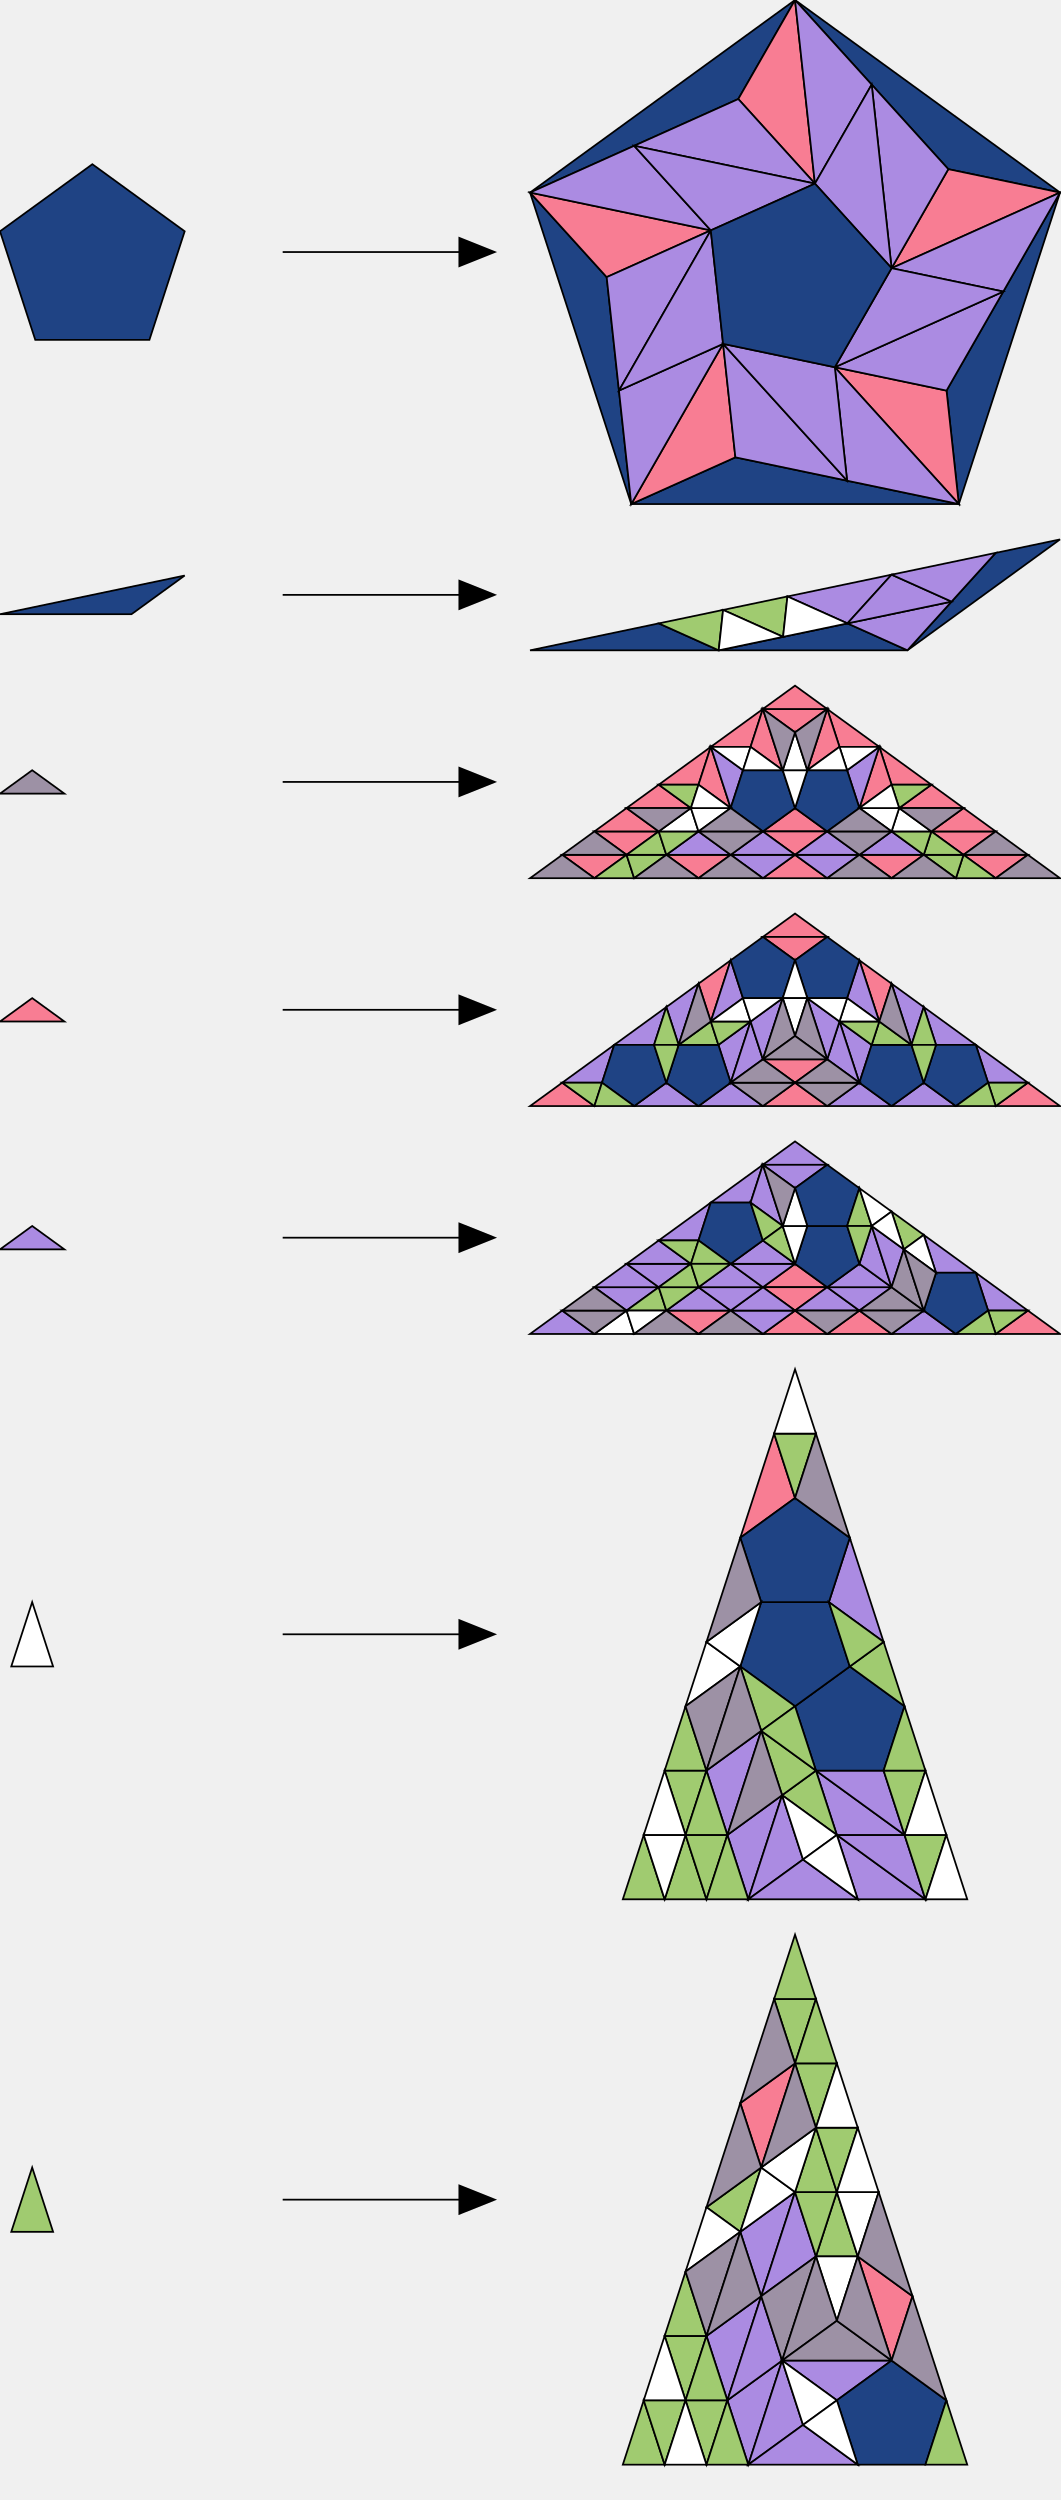
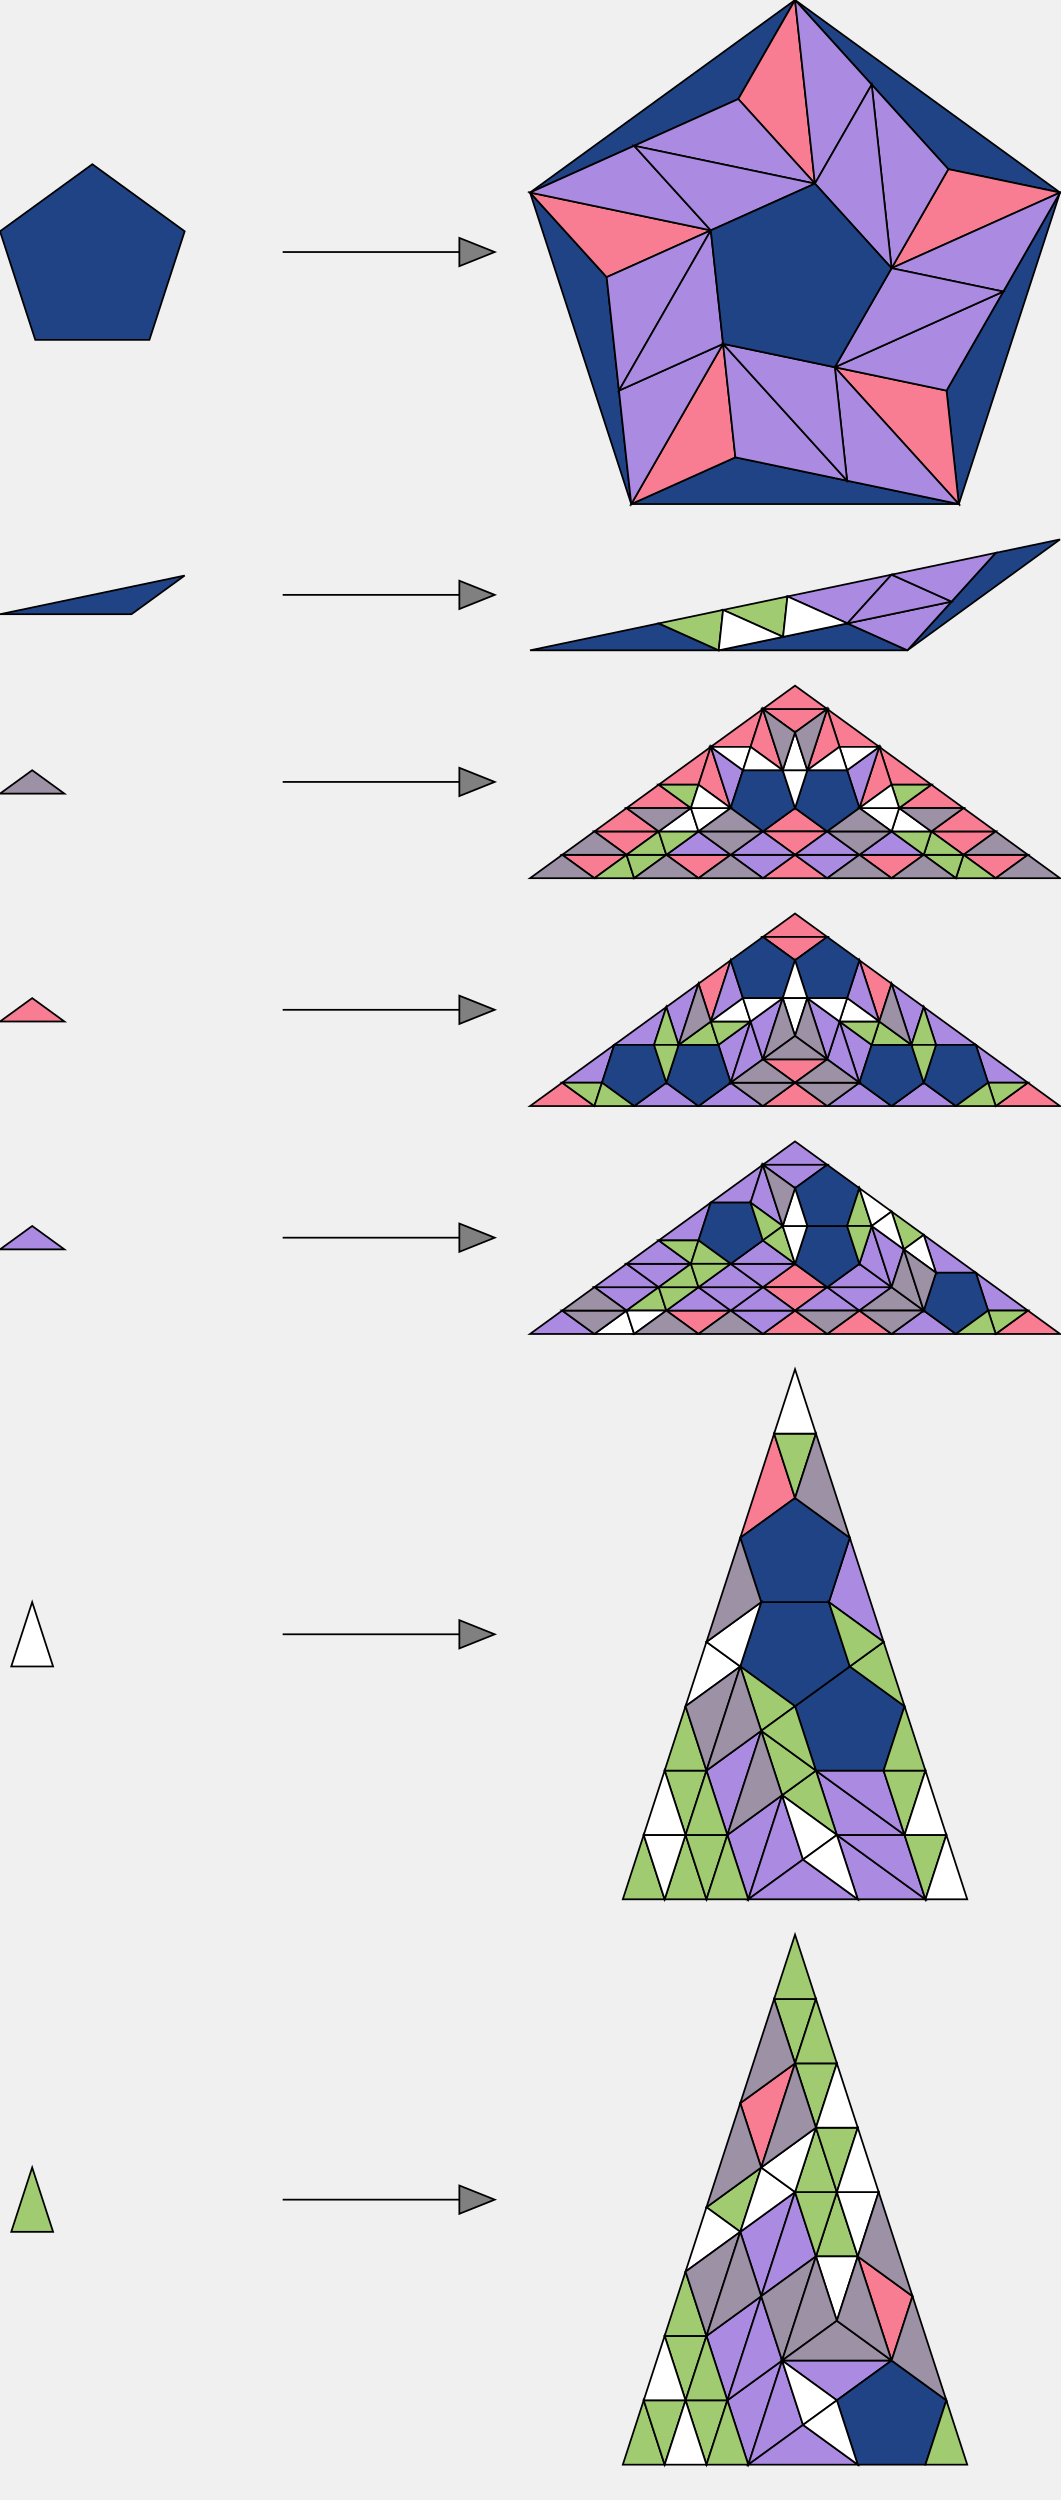
<svg xmlns="http://www.w3.org/2000/svg" baseProfile="full" height="707.518" version="1.1" width="300">
  <defs>
    <style type="text/css">
* {
  stroke: black;
  stroke-width: 0.5px;
}
#T1 {
  fill: #1f4384;
}
#T2 {
  fill: #1f4384;
}
#T3 {
  fill: #9d91a5;
}
#T4 {
  fill: #f87d93;
}
#T5 {
  fill: #ab8be2;
}
#T6 {
  fill: #ffffff;
}
#T7 {
  fill: #a0cb70;
}
</style>
  </defs>
-   <polyline points="80,71.329 130,71.329" stroke="black" stroke-width="2" />
-   <polygon fill="black" points="130,71.329 130,75.329 140,71.329 130,67.329" />
-   <polyline points="80,168.352 130,168.352" stroke="black" stroke-width="2" />
-   <polygon fill="black" points="130,168.352 130,172.352 140,168.352 130,164.352" />
-   <polyline points="80,221.291 130,221.291" stroke="black" stroke-width="2" />
-   <polygon fill="black" points="130,221.291 130,225.291 140,221.291 130,217.291" />
-   <polyline points="80,285.782 130,285.782" stroke="black" stroke-width="2" />
-   <polygon fill="black" points="130,285.782 130,289.782 140,285.782 130,281.782" />
-   <polyline points="80,350.273 130,350.273" stroke="black" stroke-width="2" />
-   <polygon fill="black" points="130,350.273 130,354.273 140,350.273 130,346.273" />
-   <polyline points="80,462.518 130,462.518" stroke="black" stroke-width="2" />
-   <polygon fill="black" points="130,462.518 130,466.518 140,462.518 130,458.518" />
-   <polyline points="80,622.518 130,622.518" stroke="black" stroke-width="2" />
-   <polygon fill="black" points="130,622.518 130,626.518 140,622.518 130,618.518" />
+   <polyline points="80,71.329 130,71.329" stroke="grey" stroke-width="2" />
+   <polygon fill="grey" points="130,71.329 130,75.329 140,71.329 130,67.329" stroke-width="0" />
+   <polyline points="80,168.352 130,168.352" stroke="grey" stroke-width="2" />
+   <polygon fill="grey" points="130,168.352 130,172.352 140,168.352 130,164.352" stroke-width="0" />
+   <polyline points="80,221.291 130,221.291" stroke="grey" stroke-width="2" />
+   <polygon fill="grey" points="130,221.291 130,225.291 140,221.291 130,217.291" stroke-width="0" />
+   <polyline points="80,285.782 130,285.782" stroke="grey" stroke-width="2" />
+   <polygon fill="grey" points="130,285.782 130,289.782 140,285.782 130,281.782" stroke-width="0" />
+   <polyline points="80,350.273 130,350.273" stroke="grey" stroke-width="2" />
+   <polygon fill="grey" points="130,350.273 130,354.273 140,350.273 130,346.273" stroke-width="0" />
+   <polyline points="80,462.518 130,462.518" stroke="grey" stroke-width="2" />
+   <polygon fill="grey" points="130,462.518 130,466.518 140,462.518 130,458.518" stroke-width="0" />
+   <polyline points="80,622.518 130,622.518" stroke="grey" stroke-width="2" />
+   <polygon fill="grey" points="130,622.518 130,626.518 140,622.518 130,618.518" stroke-width="0" />
  <g id="T2">
    <polygon points="178.647,142.658 171.691,78.428 150,54.491" />
    <polygon points="150.0,54.491 208.937,28.026 225.0,7.105427357601002e-15" />
    <polygon points="225,-1.4210854715202004e-14 268.382,47.875 300.0,54.491" />
    <polygon points="300.0,54.491 267.874,110.543 271.353,142.658" />
    <polygon points="271.353,142.658 208.116,129.426 178.647,142.658" />
    <polygon points="150.0,184.046 186.425,176.424 203.399,184.046" />
    <polygon points="203.399,184.046 239.825,176.424 256.799,184.046" />
    <polygon points="256.799,184.046 281.787,156.469 300.0,152.658" />
    <polygon points="0.0,173.821 37.214,173.821 52.267,162.884" />
  </g>
  <g id="T4">
    <polygon points="178.647,142.658 208.116,129.426 204.638,97.311" />
    <polygon points="150.0,54.491 171.691,78.428 201.159,65.196" />
    <polygon points="225,-1.4210854715202004e-14 208.937,28.026 230.628,51.964" />
    <polygon points="300.0,54.491 268.382,47.875 252.319,75.901" />
    <polygon points="271.353,142.658 267.874,110.543 236.256,103.927" />
    <polygon points="159.106,241.92 168.213,248.537 177.319,241.92" />
    <polygon points="188.575,241.92 197.681,248.537 206.787,241.92" />
    <polygon points="168.213,235.304 177.319,241.92 186.425,235.304" />
    <polygon points="168.213,235.304 177.319,228.688 186.425,235.304" />
    <polygon points="177.319,228.688 186.425,222.072 195.531,228.688" />
    <polygon points="186.425,222.072 197.681,222.072 201.159,211.367" />
    <polygon points="201.159,211.367 197.681,222.072 206.787,228.688" />
    <polygon points="201.159,211.367 212.415,211.367 215.894,200.662" />
    <polygon points="215.894,200.662 212.415,211.367 221.522,217.983" />
    <polygon points="290.894,241.92 281.787,248.537 272.681,241.92" />
    <polygon points="261.425,241.92 252.319,248.537 243.213,241.92" />
    <polygon points="281.787,235.304 272.681,241.92 263.575,235.304" />
    <polygon points="281.787,235.304 272.681,228.688 263.575,235.304" />
    <polygon points="272.681,228.688 263.575,222.072 254.469,228.688" />
    <polygon points="263.575,222.072 252.319,222.072 248.841,211.367" />
    <polygon points="248.841,211.367 252.319,222.072 243.213,228.688" />
    <polygon points="248.841,211.367 237.585,211.367 234.106,200.662" />
    <polygon points="234.106,200.662 237.585,211.367 228.478,217.983" />
    <polygon points="215.894,248.537 225.0,241.92 234.106,248.537" />
    <polygon points="215.894,235.304 225.0,228.688 234.106,235.304" />
    <polygon points="234.106,235.304 225.0,241.92 215.894,235.304" />
    <polygon points="234.106,200.662 225,207.278 215.894,200.662" />
    <polygon points="215.894,200.662 225.0,194.046 234.106,200.662" />
    <polygon points="150.0,313.027 159.106,306.411 168.213,313.027" />
    <polygon points="201.159,289.09 197.681,278.385 206.787,271.769" />
    <polygon points="300.0,313.027 290.894,306.411 281.787,313.027" />
    <polygon points="248.841,289.09 252.319,278.385 243.213,271.769" />
    <polygon points="215.894,313.027 225.0,306.411 234.106,313.027" />
    <polygon points="215.894,299.795 225.0,306.411 234.106,299.795" />
    <polygon points="215.894,265.153 225,258.537 234.106,265.153" />
    <polygon points="215.894,265.153 225,271.769 234.106,265.153" />
    <polygon points="0.0,289.09 9.106,282.474 18.213,289.09" />
    <polygon points="188.575,370.902 197.681,377.518 206.787,370.902" />
    <polygon points="215.894,377.518 225.0,370.902 234.106,377.518" />
    <polygon points="215.894,364.286 225.0,357.67 234.106,364.286" />
    <polygon points="234.106,364.286 225.0,370.902 215.894,364.286" />
    <polygon points="234.106,377.518 243.213,370.902 252.319,377.518" />
    <polygon points="281.787,377.518 290.894,370.902 300,377.518" />
    <polygon points="209.507,435.199 225.0,423.943 219.082,405.731" />
    <polygon points="252.328,668.049 258.245,649.837 242.753,638.581" />
    <polygon points="215.425,613.412 209.507,595.199 225,583.943" />
  </g>
  <g id="T5">
    <polygon points="178.647,142.658 175.169,110.543 204.638,97.311" />
    <polygon points="175.169,110.543 171.691,78.428 201.159,65.196" />
    <polygon points="175.169,110.543 204.638,97.311 201.159,65.196" />
    <polygon points="150.0,54.491 179.469,41.258 201.159,65.196" />
    <polygon points="179.469,41.258 208.937,28.026 230.628,51.964" />
    <polygon points="179.469,41.258 201.159,65.196 230.628,51.964" />
    <polygon points="225,-1.4210854715202004e-14 246.691,23.937 230.628,51.964" />
    <polygon points="246.691,23.937 268.382,47.875 252.319,75.901" />
    <polygon points="246.691,23.937 230.628,51.964 252.319,75.901" />
    <polygon points="300.0,54.491 283.937,82.517 252.319,75.901" />
    <polygon points="283.937,82.517 267.874,110.543 236.256,103.927" />
    <polygon points="283.937,82.517 252.319,75.901 236.256,103.927" />
    <polygon points="271.353,142.658 239.734,136.042 236.256,103.927" />
    <polygon points="239.734,136.042 208.116,129.426 204.638,97.311" />
    <polygon points="239.734,136.042 236.256,103.927 204.638,97.311" />
    <polygon points="222.85,168.802 239.825,176.424 252.319,162.636" />
    <polygon points="239.825,176.424 256.799,184.046 269.293,170.258" />
    <polygon points="239.825,176.424 252.319,162.636 269.293,170.258" />
    <polygon points="252.319,162.636 269.293,170.258 281.787,156.469" />
    <polygon points="206.787,241.92 215.894,248.537 225.0,241.92" />
    <polygon points="188.575,241.92 197.681,235.304 206.787,241.92" />
    <polygon points="206.787,241.92 215.894,235.304 225.0,241.92" />
    <polygon points="201.159,211.367 210.266,217.983 206.787,228.688" />
    <polygon points="243.213,241.92 234.106,248.537 225.0,241.92" />
    <polygon points="261.425,241.92 252.319,235.304 243.213,241.92" />
    <polygon points="243.213,241.92 234.106,235.304 225.0,241.92" />
    <polygon points="248.841,211.367 239.734,217.983 243.213,228.688" />
    <polygon points="159.106,306.411 170.362,306.411 173.841,295.706" />
    <polygon points="173.841,295.706 185.097,295.706 188.575,285.001" />
    <polygon points="179.469,313.027 188.575,306.411 197.681,313.027" />
    <polygon points="192.053,295.706 188.575,285.001 197.681,278.385" />
    <polygon points="197.681,313.027 206.787,306.411 215.894,313.027" />
    <polygon points="206.787,306.411 203.309,295.706 212.415,289.09" />
    <polygon points="212.415,289.09 215.894,299.795 206.787,306.411" />
    <polygon points="206.787,271.769 210.266,282.474 201.159,289.09" />
    <polygon points="215.894,299.795 212.415,289.09 221.522,282.474" />
    <polygon points="290.894,306.411 279.638,306.411 276.159,295.706" />
    <polygon points="276.159,295.706 264.903,295.706 261.425,285.001" />
    <polygon points="270.531,313.027 261.425,306.411 252.319,313.027" />
    <polygon points="257.947,295.706 261.425,285.001 252.319,278.385" />
    <polygon points="252.319,313.027 243.213,306.411 234.106,313.027" />
    <polygon points="243.213,306.411 246.691,295.706 237.585,289.09" />
    <polygon points="237.585,289.09 234.106,299.795 243.213,306.411" />
    <polygon points="243.213,271.769 239.734,282.474 248.841,289.09" />
    <polygon points="234.106,299.795 237.585,289.09 228.478,282.474" />
    <polygon points="150.0,377.518 159.106,370.902 168.213,377.518" />
    <polygon points="168.213,364.286 177.319,370.902 186.425,364.286" />
    <polygon points="188.575,370.902 197.681,364.286 206.787,370.902" />
    <polygon points="206.787,370.902 215.894,377.518 225.0,370.902" />
    <polygon points="206.787,370.902 215.894,364.286 225.0,370.902" />
    <polygon points="215.894,364.286 206.787,370.902 197.681,364.286" />
    <polygon points="168.213,364.286 177.319,357.67 186.425,364.286" />
    <polygon points="177.319,357.67 186.425,364.286 195.531,357.67" />
    <polygon points="177.319,357.67 186.425,351.054 195.531,357.67" />
    <polygon points="197.681,364.286 206.787,357.67 215.894,364.286" />
    <polygon points="206.787,357.67 215.894,364.286 225.0,357.67" />
    <polygon points="206.787,357.67 215.894,351.054 225.0,357.67" />
    <polygon points="201.159,340.348 197.681,351.054 186.425,351.054" />
    <polygon points="201.159,340.348 212.415,340.348 215.894,329.643" />
    <polygon points="215.894,329.643 212.415,340.348 221.522,346.965" />
    <polygon points="215.894,329.643 225.0,323.027 234.106,329.643" />
    <polygon points="234.106,329.643 225.0,336.259 215.894,329.643" />
    <polygon points="225.0,370.902 234.106,364.286 243.213,370.902" />
    <polygon points="252.319,364.286 243.213,370.902 234.106,364.286" />
    <polygon points="234.106,364.286 243.213,357.67 252.319,364.286" />
    <polygon points="252.319,364.286 243.213,357.67 246.691,346.965" />
    <polygon points="246.691,346.965 255.797,353.581 252.319,364.286" />
    <polygon points="261.425,349.492 264.903,360.197 276.159,360.197" />
    <polygon points="276.159,360.197 279.638,370.902 290.894,370.902" />
    <polygon points="270.531,377.518 261.425,370.902 252.319,377.518" />
    <polygon points="0.0,353.581 9.106,346.965 18.213,353.581" />
    <polygon points="211.768,537.518 205.85,519.305 221.343,508.049" />
    <polygon points="211.768,537.518 227.26,526.262 221.343,508.049" />
    <polygon points="211.768,537.518 227.26,526.262 242.753,537.518" />
    <polygon points="236.835,519.305 242.753,537.518 261.903,537.518" />
    <polygon points="236.835,519.305 255.985,519.305 261.903,537.518" />
    <polygon points="230.918,501.093 236.835,519.305 255.985,519.305" />
    <polygon points="230.918,501.093 250.067,501.093 255.985,519.305" />
    <polygon points="205.85,519.305 199.933,501.093 215.425,489.837" />
    <polygon points="250.067,464.668 234.575,453.412 240.493,435.199" />
    <polygon points="211.768,697.518 205.85,679.305 221.343,668.049" />
    <polygon points="211.768,697.518 227.26,686.262 221.343,668.049" />
    <polygon points="211.768,697.518 227.26,686.262 242.753,697.518" />
    <polygon points="205.85,679.305 199.933,661.093 215.425,649.837" />
    <polygon points="205.85,679.305 221.343,668.049 215.425,649.837" />
    <polygon points="221.343,668.049 236.835,679.305 252.328,668.049" />
    <polygon points="215.425,649.837 209.507,631.624 225,620.368" />
    <polygon points="215.425,649.837 230.918,638.581 225,620.368" />
  </g>
  <g id="T1">
    <polygon points="204.638,97.311 236.256,103.927 252.319,75.901 230.628,51.964 201.159,65.196" />
    <polygon points="9.982,96.184 42.285,96.184 52.267,65.462 26.134,46.475 -3.552713678800501e-15,65.462" />
    <polygon points="221.522,217.983 210.266,217.983 206.787,228.688 215.894,235.304 225.0,228.688" />
    <polygon points="228.478,217.983 239.734,217.983 243.213,228.688 234.106,235.304 225.0,228.688" />
    <polygon points="185.097,295.706 173.841,295.706 170.362,306.411 179.469,313.027 188.575,306.411" />
    <polygon points="203.309,295.706 192.053,295.706 188.575,306.411 197.681,313.027 206.787,306.411" />
    <polygon points="210.266,282.474 221.522,282.474 225,271.769 215.894,265.153 206.787,271.769" />
    <polygon points="264.903,295.706 276.159,295.706 279.638,306.411 270.531,313.027 261.425,306.411" />
    <polygon points="246.691,295.706 257.947,295.706 261.425,306.411 252.319,313.027 243.213,306.411" />
    <polygon points="239.734,282.474 228.478,282.474 225,271.769 234.106,265.153 243.213,271.769" />
    <polygon points="212.415,340.348 201.159,340.348 197.681,351.054 206.787,357.67 215.894,351.054" />
    <polygon points="239.734,346.965 228.478,346.965 225.0,357.67 234.106,364.286 243.213,357.67" />
    <polygon points="228.478,346.965 239.734,346.965 243.213,336.259 234.106,329.643 225.0,336.259" />
    <polygon points="276.159,360.197 264.903,360.197 261.425,370.902 270.531,377.518 279.638,370.902" />
    <polygon points="230.918,501.093 250.067,501.093 255.985,482.88 240.493,471.624 225.0,482.88" />
    <polygon points="234.575,453.412 215.425,453.412 209.507,471.624 225.0,482.88 240.493,471.624" />
    <polygon points="215.425,453.412 234.575,453.412 240.493,435.199 225.0,423.943 209.507,435.199" />
    <polygon points="242.753,697.518 261.903,697.518 267.82,679.305 252.328,668.049 236.835,679.305" />
  </g>
  <g id="T7">
    <polygon points="203.399,184.046 186.425,176.424 204.638,172.613" />
    <polygon points="221.612,180.235 204.638,172.613 222.85,168.802" />
    <polygon points="177.319,241.92 168.213,248.537 179.469,248.537" />
    <polygon points="179.469,248.537 188.575,241.92 177.319,241.92" />
    <polygon points="186.425,235.304 177.319,241.92 188.575,241.92" />
    <polygon points="188.575,241.92 197.681,235.304 186.425,235.304" />
    <polygon points="195.531,228.688 186.425,222.072 197.681,222.072" />
    <polygon points="272.681,241.92 281.787,248.537 270.531,248.537" />
    <polygon points="270.531,248.537 261.425,241.92 272.681,241.92" />
    <polygon points="263.575,235.304 272.681,241.92 261.425,241.92" />
    <polygon points="261.425,241.92 252.319,235.304 263.575,235.304" />
    <polygon points="254.469,228.688 263.575,222.072 252.319,222.072" />
    <polygon points="168.213,313.027 159.106,306.411 170.362,306.411" />
    <polygon points="170.362,306.411 179.469,313.027 168.213,313.027" />
    <polygon points="185.097,295.706 188.575,285.001 192.053,295.706" />
    <polygon points="185.097,295.706 188.575,306.411 192.053,295.706" />
    <polygon points="201.159,289.09 192.053,295.706 203.309,295.706" />
    <polygon points="201.159,289.09 212.415,289.09 203.309,295.706" />
    <polygon points="281.787,313.027 290.894,306.411 279.638,306.411" />
    <polygon points="279.638,306.411 270.531,313.027 281.787,313.027" />
    <polygon points="264.903,295.706 261.425,285.001 257.947,295.706" />
    <polygon points="264.903,295.706 261.425,306.411 257.947,295.706" />
    <polygon points="248.841,289.09 257.947,295.706 246.691,295.706" />
    <polygon points="248.841,289.09 237.585,289.09 246.691,295.706" />
    <polygon points="188.575,370.902 177.319,370.902 186.425,364.286" />
    <polygon points="186.425,364.286 197.681,364.286 188.575,370.902" />
    <polygon points="195.531,357.67 186.425,351.054 197.681,351.054" />
    <polygon points="197.681,351.054 206.787,357.67 195.531,357.67" />
    <polygon points="195.531,357.67 186.425,364.286 197.681,364.286" />
    <polygon points="197.681,364.286 206.787,357.67 195.531,357.67" />
    <polygon points="221.522,346.965 212.415,340.348 215.894,351.054" />
    <polygon points="221.522,346.965 225.0,357.67 215.894,351.054" />
    <polygon points="239.734,346.965 243.213,336.259 246.691,346.965" />
    <polygon points="246.691,346.965 243.213,357.67 239.734,346.965" />
    <polygon points="255.797,353.581 252.319,342.876 261.425,349.492" />
    <polygon points="279.638,370.902 290.894,370.902 281.787,377.518" />
    <polygon points="281.787,377.518 270.531,377.518 279.638,370.902" />
    <polygon points="176.262,537.518 182.18,519.305 188.097,537.518" />
    <polygon points="188.097,537.518 194.015,519.305 199.933,537.518" />
    <polygon points="194.015,519.305 199.933,537.518 205.85,519.305" />
    <polygon points="199.933,537.518 205.85,519.305 211.768,537.518" />
    <polygon points="221.343,508.049 236.835,519.305 230.918,501.093" />
    <polygon points="250.067,501.093 255.985,519.305 261.903,501.093" />
    <polygon points="250.067,501.093 255.985,482.88 261.903,501.093" />
    <polygon points="255.985,519.305 261.903,537.518 267.82,519.305" />
    <polygon points="188.097,501.093 194.015,519.305 199.933,501.093" />
    <polygon points="194.015,519.305 199.933,501.093 205.85,519.305" />
    <polygon points="221.343,508.049 215.425,489.837 230.918,501.093" />
    <polygon points="215.425,489.837 209.507,471.624 225,482.88" />
    <polygon points="215.425,489.837 230.918,501.093 225,482.88" />
    <polygon points="240.493,471.624 255.985,482.88 250.067,464.668" />
    <polygon points="240.493,471.624 234.575,453.412 250.067,464.668" />
    <polygon points="188.097,501.093 194.015,482.88 199.933,501.093" />
    <polygon points="219.082,405.731 225.0,423.943 230.918,405.731" />
    <polygon points="176.262,697.518 182.18,679.305 188.097,697.518" />
    <polygon points="182.18,679.305 188.097,697.518 194.015,679.305" />
    <polygon points="194.015,679.305 199.933,697.518 205.85,679.305" />
    <polygon points="199.933,697.518 205.85,679.305 211.768,697.518" />
    <polygon points="261.903,697.518 267.82,679.305 273.738,697.518" />
    <polygon points="188.097,661.093 194.015,679.305 199.933,661.093" />
    <polygon points="194.015,679.305 199.933,661.093 205.85,679.305" />
    <polygon points="188.097,661.093 194.015,642.88 199.933,661.093" />
    <polygon points="230.918,638.581 236.835,620.368 242.753,638.581" />
    <polygon points="225.0,620.368 230.918,638.581 236.835,620.368" />
    <polygon points="225.0,620.368 230.918,602.156 236.835,620.368" />
    <polygon points="230.918,602.156 236.835,620.368 242.753,602.156" />
    <polygon points="199.933,624.668 215.425,613.412 209.507,631.624" />
    <polygon points="225.0,583.943 230.918,602.156 236.835,583.943" />
    <polygon points="219.082,565.731 225.0,583.943 230.918,565.731" />
    <polygon points="219.082,565.731 225.0,547.518 230.918,565.731" />
    <polygon points="225.0,583.943 230.918,565.731 236.835,583.943" />
    <polygon points="3.189,631.624 9.106,613.412 15.024,631.624" />
  </g>
  <g id="T6">
    <polygon points="204.638,172.613 221.612,180.235 203.399,184.046" />
    <polygon points="222.85,168.802 239.825,176.424 221.612,180.235" />
    <polygon points="195.531,228.688 186.425,235.304 197.681,235.304" />
    <polygon points="197.681,235.304 206.787,228.688 195.531,228.688" />
    <polygon points="197.681,222.072 206.787,228.688 195.531,228.688" />
    <polygon points="210.266,217.983 201.159,211.367 212.415,211.367" />
    <polygon points="212.415,211.367 221.522,217.983 210.266,217.983" />
    <polygon points="254.469,228.688 263.575,235.304 252.319,235.304" />
    <polygon points="252.319,235.304 243.213,228.688 254.469,228.688" />
    <polygon points="252.319,222.072 243.213,228.688 254.469,228.688" />
    <polygon points="239.734,217.983 248.841,211.367 237.585,211.367" />
    <polygon points="237.585,211.367 228.478,217.983 239.734,217.983" />
    <polygon points="221.522,217.983 225.0,228.688 228.478,217.983" />
    <polygon points="221.522,217.983 225.0,207.278 228.478,217.983" />
    <polygon points="212.415,289.09 201.159,289.09 210.266,282.474" />
    <polygon points="212.415,289.09 221.522,282.474 210.266,282.474" />
    <polygon points="237.585,289.09 248.841,289.09 239.734,282.474" />
    <polygon points="237.585,289.09 228.478,282.474 239.734,282.474" />
    <polygon points="221.522,282.474 225,271.769 228.478,282.474" />
    <polygon points="221.522,282.474 225,293.179 228.478,282.474" />
    <polygon points="177.319,370.902 168.213,377.518 179.469,377.518" />
    <polygon points="177.319,370.902 188.575,370.902 179.469,377.518" />
    <polygon points="221.522,346.965 225.0,357.67 228.478,346.965" />
    <polygon points="228.478,346.965 225.0,336.259 221.522,346.965" />
    <polygon points="246.691,346.965 243.213,336.259 252.319,342.876" />
    <polygon points="252.319,342.876 255.797,353.581 246.691,346.965" />
    <polygon points="261.425,349.492 264.903,360.197 255.797,353.581" />
    <polygon points="182.18,519.305 188.097,537.518 194.015,519.305" />
    <polygon points="227.26,526.262 221.343,508.049 236.835,519.305" />
    <polygon points="227.26,526.262 242.753,537.518 236.835,519.305" />
    <polygon points="261.903,537.518 267.82,519.305 273.738,537.518" />
    <polygon points="255.985,519.305 261.903,501.093 267.82,519.305" />
    <polygon points="182.18,519.305 188.097,501.093 194.015,519.305" />
    <polygon points="209.507,471.624 194.015,482.88 199.933,464.668" />
    <polygon points="199.933,464.668 215.425,453.412 209.507,471.624" />
    <polygon points="219.082,405.731 225.0,387.518 230.918,405.731" />
    <polygon points="3.189,471.624 9.106,453.412 15.024,471.624" />
    <polygon points="188.097,697.518 194.015,679.305 199.933,697.518" />
    <polygon points="227.26,686.262 221.343,668.049 236.835,679.305" />
    <polygon points="227.26,686.262 242.753,697.518 236.835,679.305" />
    <polygon points="182.18,679.305 188.097,661.093 194.015,679.305" />
    <polygon points="230.918,638.581 236.835,656.793 242.753,638.581" />
    <polygon points="236.835,620.368 242.753,638.581 248.67,620.368" />
    <polygon points="236.835,620.368 242.753,602.156 248.67,620.368" />
    <polygon points="209.507,631.624 194.015,642.88 199.933,624.668" />
    <polygon points="225.0,620.368 209.507,631.624 215.425,613.412" />
    <polygon points="215.425,613.412 230.918,602.156 225,620.368" />
    <polygon points="230.918,602.156 236.835,583.943 242.753,602.156" />
  </g>
  <g id="T3">
    <polygon points="150.0,248.537 159.106,241.92 168.213,248.537" />
    <polygon points="179.469,248.537 188.575,241.92 197.681,248.537" />
    <polygon points="197.681,248.537 206.787,241.92 215.894,248.537" />
    <polygon points="159.106,241.92 168.213,235.304 177.319,241.92" />
    <polygon points="197.681,235.304 206.787,241.92 215.894,235.304" />
    <polygon points="177.319,228.688 186.425,235.304 195.531,228.688" />
    <polygon points="197.681,235.304 206.787,228.688 215.894,235.304" />
    <polygon points="215.894,200.662 225,207.278 221.522,217.983" />
    <polygon points="300.0,248.537 290.894,241.92 281.787,248.537" />
    <polygon points="270.531,248.537 261.425,241.92 252.319,248.537" />
    <polygon points="252.319,248.537 243.213,241.92 234.106,248.537" />
    <polygon points="290.894,241.92 281.787,235.304 272.681,241.92" />
    <polygon points="252.319,235.304 243.213,241.92 234.106,235.304" />
    <polygon points="272.681,228.688 263.575,235.304 254.469,228.688" />
    <polygon points="252.319,235.304 243.213,228.688 234.106,235.304" />
    <polygon points="234.106,200.662 225,207.278 228.478,217.983" />
    <polygon points="0.0,224.599 9.106,217.983 18.213,224.599" />
    <polygon points="192.053,295.706 201.159,289.09 197.681,278.385" />
    <polygon points="206.787,306.411 215.894,313.027 225.0,306.411" />
    <polygon points="206.787,306.411 215.894,299.795 225.0,306.411" />
    <polygon points="221.522,282.474 225.0,293.179 215.894,299.795" />
    <polygon points="257.947,295.706 248.841,289.09 252.319,278.385" />
    <polygon points="243.213,306.411 234.106,313.027 225.0,306.411" />
    <polygon points="243.213,306.411 234.106,299.795 225.0,306.411" />
    <polygon points="228.478,282.474 225,293.179 234.106,299.795" />
    <polygon points="215.894,299.795 225.0,293.179 234.106,299.795" />
    <polygon points="159.106,370.902 168.213,377.518 177.319,370.902" />
    <polygon points="159.106,370.902 168.213,364.286 177.319,370.902" />
    <polygon points="179.469,377.518 188.575,370.902 197.681,377.518" />
    <polygon points="197.681,377.518 206.787,370.902 215.894,377.518" />
    <polygon points="215.894,329.643 225.0,336.259 221.522,346.965" />
    <polygon points="243.213,370.902 234.106,377.518 225.0,370.902" />
    <polygon points="243.213,370.902 252.319,364.286 261.425,370.902" />
    <polygon points="261.425,370.902 252.319,377.518 243.213,370.902" />
    <polygon points="255.797,353.581 252.319,364.286 261.425,370.902" />
    <polygon points="261.425,370.902 264.903,360.197 255.797,353.581" />
    <polygon points="205.85,519.305 221.343,508.049 215.425,489.837" />
    <polygon points="199.933,501.093 194.015,482.88 209.507,471.624" />
    <polygon points="199.933,501.093 215.425,489.837 209.507,471.624" />
    <polygon points="199.933,464.668 215.425,453.412 209.507,435.199" />
    <polygon points="230.918,405.731 225,423.943 240.493,435.199" />
    <polygon points="221.343,668.049 215.425,649.837 230.918,638.581" />
    <polygon points="221.343,668.049 236.835,656.793 230.918,638.581" />
    <polygon points="221.343,668.049 236.835,656.793 252.328,668.049" />
    <polygon points="252.328,668.049 236.835,656.793 242.753,638.581" />
    <polygon points="267.82,679.305 252.328,668.049 258.245,649.837" />
    <polygon points="258.245,649.837 242.753,638.581 248.67,620.368" />
    <polygon points="199.933,661.093 194.015,642.88 209.507,631.624" />
    <polygon points="199.933,661.093 215.425,649.837 209.507,631.624" />
    <polygon points="199.933,624.668 215.425,613.412 209.507,595.199" />
    <polygon points="215.425,613.412 230.918,602.156 225,583.943" />
    <polygon points="209.507,595.199 225.0,583.943 219.082,565.731" />
  </g>
</svg>
